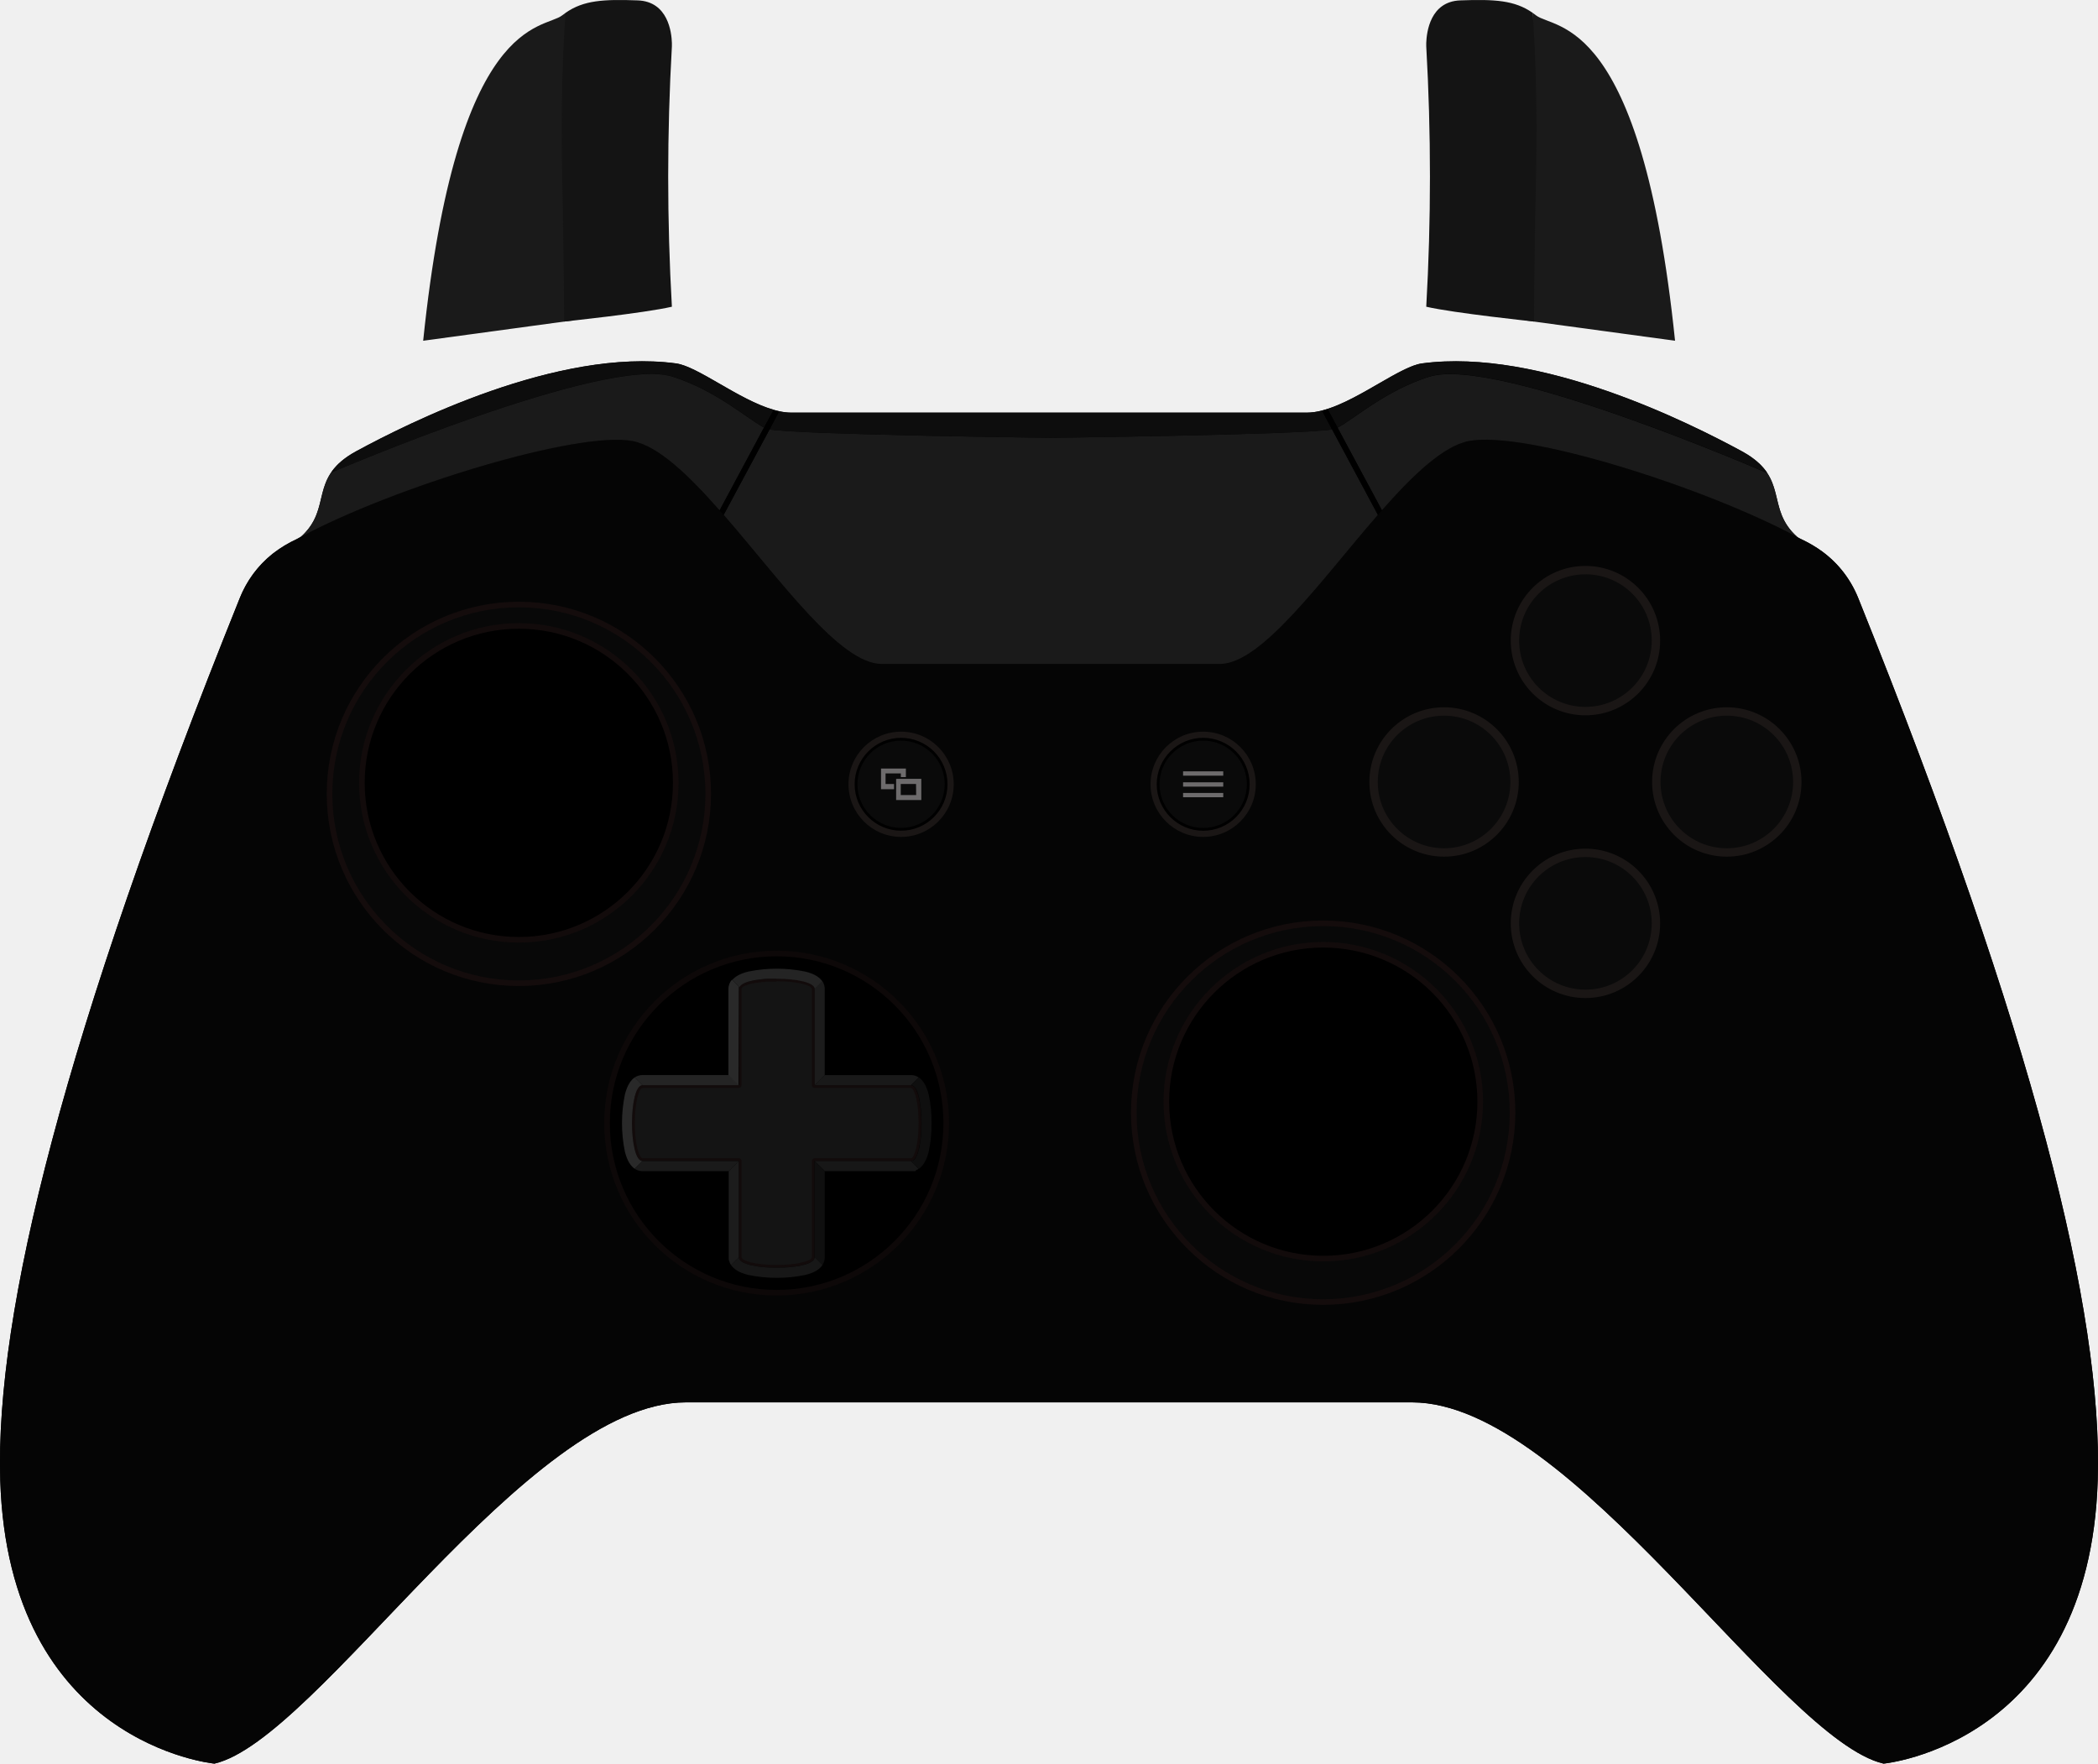
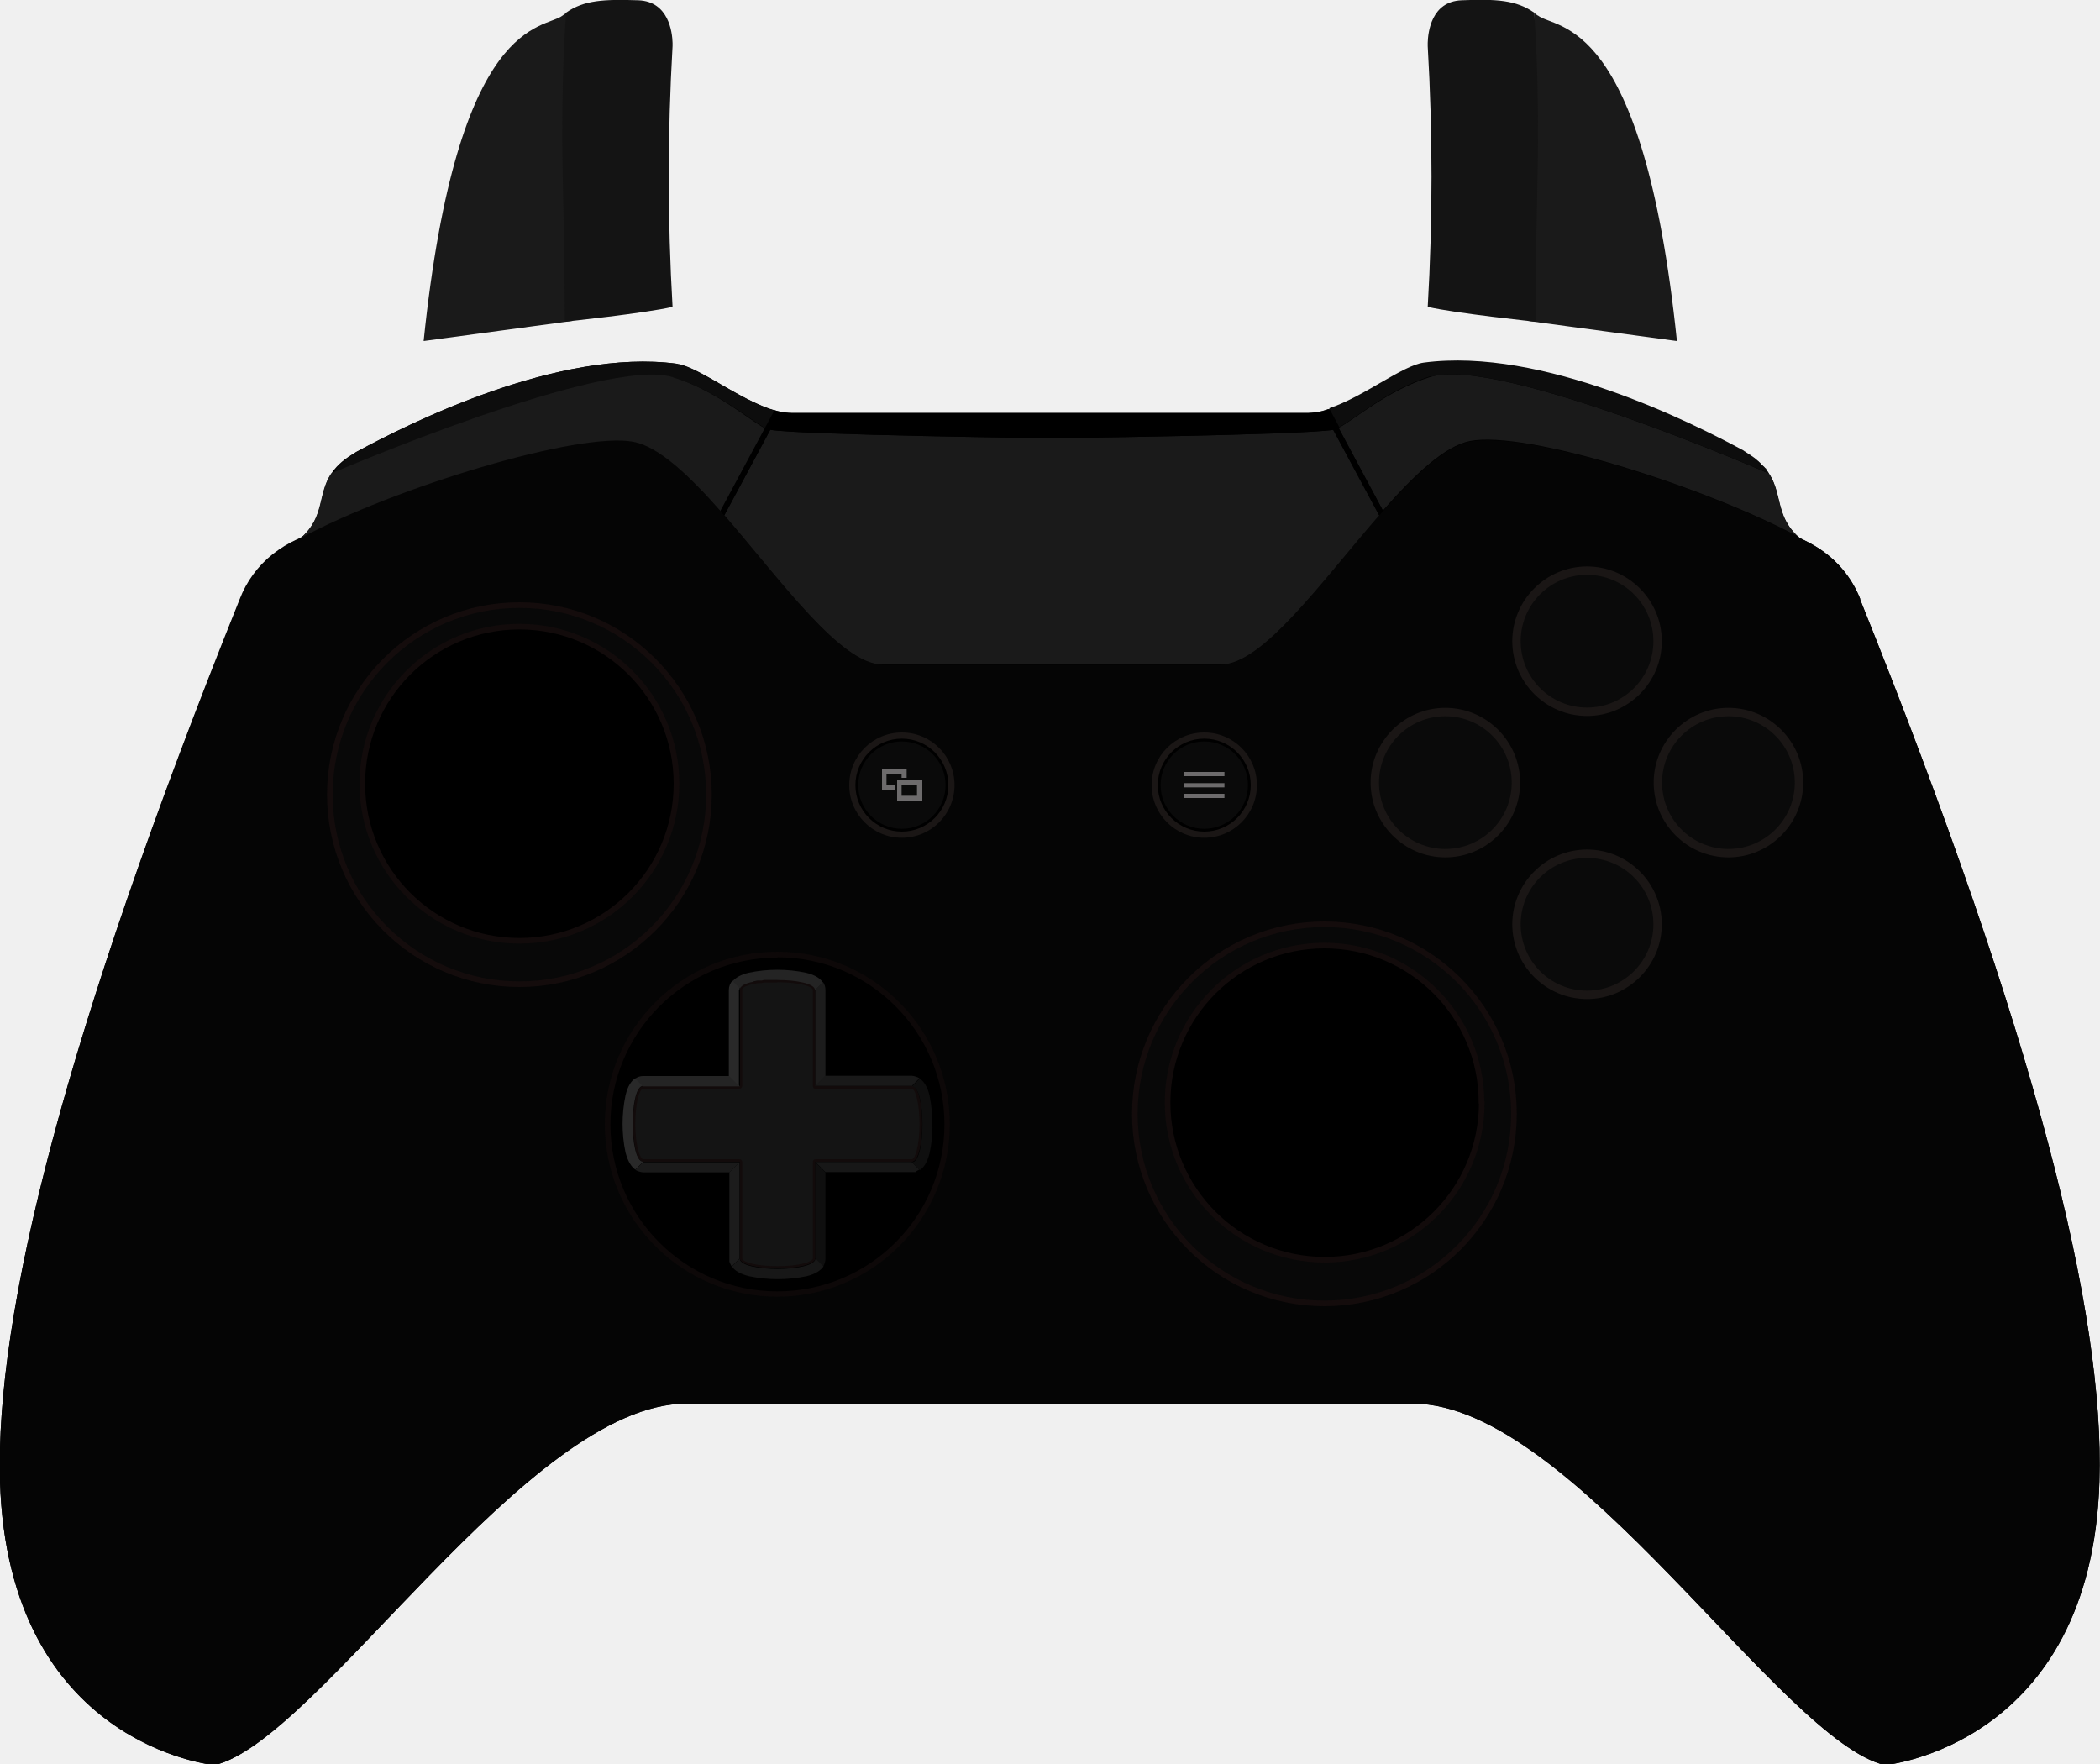
- <svg xmlns="http://www.w3.org/2000/svg" id="Layer_1" data-name="Layer 1" width="750" height="630.46" viewBox="0 0 750 630.46">
+ <svg xmlns="http://www.w3.org/2000/svg" id="layer" version="1.1" width="750" height="630" viewBox="0 0 750 630">
  <defs>
    <style>
-       .cls-1 {
-         fill: none;
-       }
- 
-       .cls-2 {
-         fill: #050505;
-       }
- 
-       .cls-3 {
-         fill: #0d0808;
-       }
- 
-       .cls-4 {
-         fill: #141414;
-       }
- 
-       .cls-5 {
-         fill: #120b0b;
-       }
- 
-       .cls-6 {
-         fill: #242424;
-       }
- 
-       .cls-7 {
-         fill: #292929;
-       }
- 
-       .cls-8 {
-         fill: #191919;
-       }
- 
-       .cls-9 {
-         fill: #1c1c1c;
-       }
- 
-       .cls-10 {
-         fill: #171717;
-       }
- 
-       .cls-11 {
-         fill: #0f0f0f;
-       }
- 
-       .cls-12 {
-         fill: #1a1a1a;
-       }
- 
-       .cls-13 {
-         fill: #1a1615;
-       }
- 
-       .cls-14, .cls-18 {
-         fill: #0a0a0a;
-       }
- 
-       .cls-14 {
-         stroke: #000;
-       }
- 
-       .cls-14, .cls-16, .cls-17 {
-         stroke-miterlimit: 10;
-       }
- 
-       .cls-15 {
-         fill: #6d6b6c;
-       }
- 
-       .cls-16 {
-         fill: #080808;
-         stroke: #140c0c;
-       }
- 
-       .cls-16, .cls-17 {
-         stroke-width: 2px;
-       }
- 
-       .cls-17 {
-         stroke: #120b0b;
-       }
- 
-       .cls-19 {
-         fill: #0d0d0d;
-       }
- 
-       .cls-20 {
-         isolation: isolate;
-         opacity: 0.75;
-       }
- 
-       .cls-21 {
-         fill: #fff;
-       }
-     </style>
+             .st0 {
+             fill: #141414;
+             }
+ 
+             .st1 {
+             fill: #1a1615;
+             }
+ 
+             .st2 {
+             fill: #050505;
+             }
+ 
+             .st3 {
+             fill: #0d0808;
+             }
+ 
+             .st4 {
+             fill: none;
+             }
+ 
+             .st5 {
+             fill: #1c1c1c;
+             }
+ 
+             .st6 {
+             fill: #171717;
+             }
+ 
+             .st7 {
+             fill: #120b0b;
+             }
+ 
+             .st8 {
+             stroke: #120b0b;
+             }
+ 
+             .st8, .st9 {
+             stroke-width: 2px;
+             }
+ 
+             .st8, .st9, .st10 {
+             stroke-miterlimit: 10;
+             }
+ 
+             .st11 {
+             fill: #0d0d0d;
+             }
+ 
+             .st9 {
+             fill: #080808;
+             stroke: #140c0c;
+             }
+ 
+             .st12 {
+             fill: #0f0f0f;
+             }
+ 
+             .st13 {
+             fill: #1a1a1a;
+             }
+ 
+             .st14 {
+             fill: #191919;
+             }
+ 
+             .st15 {
+             fill: #6d6b6c;
+             }
+ 
+             .st16 {
+             fill: #292929;
+             }
+ 
+             .st17, .st10 {
+             fill: #0a0a0a;
+             }
+ 
+             .st18 {
+             fill: #242424;
+             }
+ 
+             .st10 {
+             stroke: #000;
+             }
+         </style>
  </defs>
-   <g id="Layer_1-2" data-name="Layer 1">
-     <path d="M664.37,214c-6.72-16.68-20.54-20.88-21.82-22-11.7-10.34-2.47-21.22-19.95-30.7-18.28-9.91-72-37-114.22-31.37-9.22,1.23-27.83,17.6-41.21,17.6H282.84c-13.38,0-32-16.37-41.22-17.6-42.24-5.63-95.93,21.46-114.22,31.37-17.47,9.48-8.24,20.36-19.94,30.7-1.28,1.12-15.1,5.32-21.82,22C22.89,370-1.74,469.11.09,529.13,3,623.55,76.67,630.46,76.67,630.46c37-8.62,111.55-129.14,168.54-129.14H504.8c57,0,131.5,120.52,168.54,129.14,0,0,73.68-6.91,76.56-101.33C751.77,469.11,727.09,370,664.37,214Z" transform="translate(0 0)" />
+   <g id="Layer_1-2">
+     <path d="M664.4,214c-6.7-16.7-20.5-20.9-21.8-22-11.7-10.3-2.5-21.2-20-30.7-18.3-9.9-72-37-114.2-31.4-9.2,1.2-27.8,17.6-41.2,17.6h-184.3c-13.4,0-32-16.4-41.2-17.6-42.2-5.6-95.9,21.5-114.2,31.4-17.5,9.5-8.2,20.4-19.9,30.7-1.3,1.1-15.1,5.3-21.8,22C22.9,370-1.7,469.1,0,529.1c2.9,94.4,76.6,101.3,76.6,101.3,37-8.6,111.6-129.1,168.5-129.1h259.6c57,0,131.5,120.5,168.5,129.1,0,0,73.7-6.9,76.6-101.3,1.9-60-22.8-159.1-85.5-315.1Z" />
    <g>
-       <path class="cls-1" d="M106.25,192.64a11.36,11.36,0,0,0,1.15-.65C107,192.21,106.63,192.41,106.25,192.64Z" transform="translate(0 0)" />
-       <path class="cls-1" d="M642.56,192a12.43,12.43,0,0,0,1.53.82C643.59,192.51,643.07,192.24,642.56,192Z" transform="translate(0 0)" />
-       <path class="cls-2" d="M664.37,214a38.35,38.35,0,0,0-12.89-16.8,45.61,45.61,0,0,0-7.4-4.37,12.85,12.85,0,0,1-1.52-.82C609,174,545.1,153.81,525.08,157.66c-26,5-65.54,79.72-89,79.72h-121c-23.43,0-63-74.7-89-79.72-19.58-3.78-85.59,16.46-118.75,34.33a11.36,11.36,0,0,1-1.15.65,44.89,44.89,0,0,0-8.7,5.27A38.36,38.36,0,0,0,85.64,214C22.89,370-1.74,469.11.09,529.13,3,623.55,76.67,630.46,76.67,630.46c37-8.62,111.55-129.14,168.54-129.14H504.8c57,0,131.5,120.52,168.54,129.14,0,0,73.68-6.91,76.56-101.33C751.77,469.11,727.09,370,664.37,214Z" transform="translate(0 0)" />
-     </g>
-     <line class="cls-1" x1="107.46" y1="191.96" x2="107.46" y2="193.52" />
-     <line class="cls-1" x1="642.55" y1="191.47" x2="642.55" y2="192.42" />
+       <path class="st4" d="M106.2,192.6c.4-.2.8-.4,1.2-.6-.4.2-.8.4-1.2.6Z" />
+       <path class="st4" d="M642.6,192c.5.3,1,.6,1.5.8-.5-.3-1-.6-1.5-.8Z" />
+       <path class="st2" d="M664.4,214c-2.6-6.7-7.1-12.5-12.9-16.8-2.3-1.7-4.8-3.1-7.4-4.4-.5-.2-1-.5-1.5-.8-33.6-18-97.5-38.2-117.5-34.3-26,5-65.5,79.7-89,79.7h-121c-23.4,0-63-74.7-89-79.7-19.6-3.8-85.6,16.5-118.8,34.3-.4.2-.8.5-1.2.6-3.1,1.4-6,3.2-8.7,5.3-5.3,4.2-9.4,9.8-11.8,16.1C22.9,370-1.7,469.1,0,529.1c2.9,94.4,76.6,101.3,76.6,101.3,37-8.6,111.6-129.1,168.5-129.1h259.6c57,0,131.5,120.5,168.5,129.1,0,0,73.7-6.9,76.6-101.3,1.9-60-22.8-159.1-85.5-315.1Z" />
+     </g>
+     <line class="st4" x1="107.5" y1="192" x2="107.5" y2="193.5" />
+     <line class="st4" x1="642.5" y1="191.5" x2="642.5" y2="192.4" />
    <g id="Dpad">
      <g>
-         <path d="M277.67,462.11a60.63,60.63,0,1,1,60.62-60.62A60.69,60.69,0,0,1,277.67,462.11Z" transform="translate(0 0)" />
-         <path class="cls-3" d="M277.67,341.86A59.63,59.63,0,1,1,218,401.49a59.69,59.69,0,0,1,59.64-59.63m0-2a61.63,61.63,0,1,0,61.62,61.63,61.63,61.63,0,0,0-61.62-61.63Z" transform="translate(0 0)" />
-       </g>
-       <g>
-         <g>
-           <path class="cls-4" d="M277.67,452.7c-7.13,0-12.74-1.32-13.05-3.08a.76.76,0,0,1,0-.15V415.05a.5.5,0,0,0-.5-.5H229.69c-1.82,0-3.25-5.74-3.25-13.06s1.43-13.06,3.25-13.06h34.42a.5.5,0,0,0,.5-.5V353.51a.61.61,0,0,1,0-.14l.06-.23.08-.13c.5-.81,2.11-1.52,4.54-2l.89-.18a9.49,9.49,0,0,1,1-.13l.16,0,.9-.11,1-.11,1-.08,2.36-.08h1.05c7.33,0,13.06,1.42,13.06,3.23,0,.17,0,16,0,34.42a.5.5,0,0,0,.5.5h34.41c1.81,0,3.23,5.74,3.23,13.06s-1.42,13.06-3.23,13.06H291.24a.5.5,0,0,0-.5.5v34.42a.77.77,0,0,1,0,.15C290.42,451.38,284.8,452.7,277.67,452.7Z" transform="translate(0 0)" />
-           <path class="cls-5" d="M277.67,350.78c8.09,0,12.56,1.61,12.56,2.73v34.43a1,1,0,0,0,1,1h34.42c1.14,0,2.73,4.77,2.73,12.55s-1.59,12.56-2.73,12.56H291.23a1,1,0,0,0-1,1v34.49c-.2,1.11-4.67,2.66-12.56,2.66s-12.36-1.55-12.56-2.66V415.05a1,1,0,0,0-1-1H229.69c-1.15,0-2.75-4.78-2.75-12.56s1.6-12.56,2.75-12.56h34.42a1,1,0,0,0,1-1V353.47h0a.74.74,0,0,0,0-.14l0-.05c.15-.25.91-1.12,4.19-1.76h.06c.27-.07.55-.12.83-.17l.08,0a6.73,6.73,0,0,1,.8-.11l.18,0,.92-.12h0l1-.11h0l1-.08h.12l.58,0h.56l1,0h1.15m0-1h-1.18l-1,0h-.17l-1,0h-.14l-1,.08h0l-1,.11h0l-1,.13h-.05a8.88,8.88,0,0,0-.94.13h-.08l-.88.18h0c-2.43.48-4.25,1.22-4.86,2.23a.46.46,0,0,0-.11.16v0a1.16,1.16,0,0,0,0,.18l0,0a.89.89,0,0,0,0,.14.86.86,0,0,0,0,.22v34.43H229.69c-5,0-5,27.11,0,27.11h34.42v34.42h0a1,1,0,0,0,0,.24c.4,2.33,7,3.49,13.54,3.49s13.13-1.16,13.54-3.49a2.12,2.12,0,0,0,0-.24V415.05h34.42c5,0,5-27.11,0-27.11H291.23V353.51h0c0-2.5-6.79-3.73-13.56-3.73Z" transform="translate(0 0)" />
-         </g>
-         <path class="cls-6" d="M264.11,387.94l-3.6-3.63H229.69a5.08,5.08,0,0,0-2.78.85l2.78,2.78Z" transform="translate(0 0)" />
-         <path class="cls-7" d="M229.69,387.94h0l-2.79-2.78c-1.36.93-2.67,2.74-3.52,6.14a50.92,50.92,0,0,0,0,20.38c.85,3.4,2.16,5.21,3.52,6.14l2.79-2.77C224.69,415.05,224.69,387.94,229.69,387.94Z" transform="translate(0 0)" />
-         <path class="cls-6" d="M269.2,350.52h0l.89-.18h.07a6.87,6.87,0,0,1,.94-.13h.06l1-.13h0l1-.11h.05l1-.08h.14l1,0h.16l1,0h1.17c6.77,0,13.57,1.23,13.57,3.73l2.75-2.77c-.9-1.37-2.71-2.71-6.14-3.53a50.82,50.82,0,0,0-20.36,0c-2.94.72-4.71,1.8-5.72,3l2.57,2.57C265,351.74,266.77,351,269.2,350.52Z" transform="translate(0 0)" />
-         <path class="cls-8" d="M325.65,387.94l2.76-2.78a5,5,0,0,0-2.76-.85H294.84l-3.61,3.63Z" transform="translate(0 0)" />
-         <path class="cls-9" d="M291.23,353.51h0s0,15.44,0,34.42l3.6-3.62h0v-30.8a5,5,0,0,0-.85-2.77l-2.76,2.77Z" transform="translate(0 0)" />
-         <path class="cls-7" d="M264.11,353.51a1.8,1.8,0,0,1,0-.22l0-.14,0,0c0-.06,0-.12,0-.18v0a1,1,0,0,1,.11-.17l-2.57-2.57a5,5,0,0,0-1.26,3.34v30.8l3.6,3.62Z" transform="translate(0 0)" />
-         <path class="cls-10" d="M325.65,415.05H291.23l3.6,3.62h32.32l.34-.35a5.46,5.46,0,0,0,.92-.49l-2.76-2.78Z" transform="translate(0 0)" />
-         <path class="cls-11" d="M291.23,449.47l2.76,2.77a5,5,0,0,0,.84-2.77v-30.8l-3.6-3.62Z" transform="translate(0 0)" />
-         <path class="cls-11" d="M332,391.3c-.84-3.4-2.18-5.21-3.55-6.14l-2.76,2.77c5,0,5,27.12,0,27.12l2.77,2.78c1.36-.93,2.7-2.75,3.54-6.15a45,45,0,0,0,1-10.19A45.54,45.54,0,0,0,332,391.3Z" transform="translate(0 0)" />
-         <path class="cls-10" d="M291.21,449.71c-.4,2.33-7,3.49-13.54,3.49s-13.13-1.16-13.54-3.49a2.32,2.32,0,0,1,0-.24l-2.79,2.77c.93,1.37,2.75,2.71,6.17,3.53a50.34,50.34,0,0,0,20.36,0c3.43-.82,5.24-2.16,6.14-3.53l-2.75-2.77C291.23,449.54,291.23,449.62,291.21,449.71Z" transform="translate(0 0)" />
-         <path class="cls-9" d="M264.11,449.47h0V415.05l-3.6,3.62v31.65l.09.23a5.09,5.09,0,0,0,.72,1.69l2.79-2.77Z" transform="translate(0 0)" />
-         <path class="cls-12" d="M229.69,415.05l-2.79,2.77a5.11,5.11,0,0,0,2.79.85h30.82l3.6-3.62Z" transform="translate(0 0)" />
-       </g>
-     </g>
-     <g id="Menu_Key" data-name="Menu Key">
-       <path class="cls-13" d="M448.92,280.37a18.81,18.81,0,1,1-18.79-18.81A18.81,18.81,0,0,1,448.92,280.37Z" transform="translate(0 0)" />
-       <g>
-         <path class="cls-14" d="M446.23,280.37a16.11,16.11,0,1,1-16.1-16.11A16.11,16.11,0,0,1,446.23,280.37Z" transform="translate(0 0)" />
-         <g>
-           <rect class="cls-15" x="422.93" y="275.74" width="14.36" height="1.55" />
-           <rect class="cls-15" x="422.93" y="279.66" width="14.36" height="1.55" />
-           <rect class="cls-15" x="422.93" y="283.47" width="14.36" height="1.53" />
-         </g>
-       </g>
-     </g>
-     <g id="Switcher_Key" data-name="Switcher Key">
-       <path class="cls-13" d="M340.94,280.37a18.81,18.81,0,1,1-18.82-18.81A18.81,18.81,0,0,1,340.94,280.37Z" transform="translate(0 0)" />
-       <g>
-         <path class="cls-14" d="M338.22,280.37a16.1,16.1,0,1,1-16.1-16.11A16.09,16.09,0,0,1,338.22,280.37Z" transform="translate(0 0)" />
-         <g>
-           <polygon class="cls-15" points="319.6 280.27 316.57 280.27 316.57 276.48 322.04 276.48 322.04 277.8 323.84 277.8 323.84 274.74 314.95 274.74 314.95 282.13 319.6 282.13 319.6 280.27" />
-           <path class="cls-15" d="M320.35,278.43V286h9v-7.58Zm7.16,5.78H322v-3.95h5.47Z" transform="translate(0 0)" />
-         </g>
-       </g>
-     </g>
-     <g id="Left_Stick" data-name="Left Stick">
-       <path class="cls-16" d="M185.47,351.49a67.69,67.69,0,1,1,67.71-67.69A67.77,67.77,0,0,1,185.47,351.49Z" transform="translate(0 0)" />
-       <path class="cls-17" d="M241.57,279.86a56.1,56.1,0,1,1-56.1-56.1A56.09,56.09,0,0,1,241.57,279.86Z" transform="translate(0 0)" />
-     </g>
-     <g id="Right_Stick" data-name="Right Stick">
-       <path class="cls-16" d="M473,465.46a67.7,67.7,0,1,1,67.71-67.68A67.77,67.77,0,0,1,473,465.46Z" transform="translate(0 0)" />
-       <path class="cls-17" d="M529.15,393.82A56.1,56.1,0,1,1,473,337.73,56.09,56.09,0,0,1,529.15,393.82Z" transform="translate(0 0)" />
-     </g>
-     <g id="Button_Base" data-name="Button Base">
+         <path d="M277.7,462.1c-33.5,0-60.6-27.1-60.6-60.6,0-33.5,27.1-60.6,60.6-60.6,33.5,0,60.6,27.1,60.6,60.6h0c0,33.5-27.2,60.6-60.6,60.6Z" />
+         <path class="st3" d="M277.7,341.9c32.9,0,59.6,26.7,59.6,59.7,0,32.9-26.7,59.6-59.7,59.6-32.9,0-59.6-26.7-59.6-59.6,0-32.9,26.7-59.6,59.6-59.6M277.6,339.9c-34,0-61.6,27.6-61.6,61.6,0,34,27.6,61.6,61.6,61.6,34,0,61.6-27.6,61.6-61.6h0c0-34-27.6-61.6-61.6-61.6Z" />
+       </g>
+       <g>
+         <g>
+           <path class="st0" d="M277.7,452.7c-7.1,0-12.7-1.3-13-3.1,0,0,0-.1,0-.1v-34.4c0-.3-.2-.5-.5-.5h-34.4c-1.8,0-3.2-5.7-3.2-13.1s1.4-13.1,3.2-13.1h34.4c.3,0,.5-.2.5-.5v-34.4s0,0,0-.1v-.2c0,0,.1-.1.1-.1.5-.8,2.1-1.5,4.5-2l.9-.2c.3,0,.7-.1,1-.1h1.1c0-.1,1-.2,1-.2h1c0,0,2.4-.2,2.4-.2h1c7.3,0,13.1,1.4,13.1,3.2v34.4c0,.3.2.5.5.5h34.4c1.8,0,3.2,5.7,3.2,13.1s-1.4,13.1-3.2,13.1h-34.4c-.3,0-.5.2-.5.5v34.4s0,.1,0,.1c-.3,1.7-5.9,3-13.1,3Z" />
+           <path class="st7" d="M277.7,350.8c8.1,0,12.6,1.6,12.6,2.7v34.4c0,.6.4,1,1,1h34.4c1.1,0,2.7,4.8,2.7,12.5s-1.6,12.6-2.7,12.6h-34.4c-.6,0-1,.4-1,1v34.5c-.2,1.1-4.7,2.7-12.6,2.7s-12.4-1.5-12.6-2.7v-34.5c0-.6-.4-1-1-1h-34.4c-1.1,0-2.8-4.8-2.8-12.6s1.6-12.6,2.8-12.6h34.4c.6,0,1-.4,1-1v-34.5h0s0,0,0-.1h0c.1-.3.9-1.2,4.2-1.8h0c.3,0,.5-.1.8-.2h0c.3,0,.5,0,.8-.1h1.1c0-.1,1-.2,1-.2h1c0,0,.1,0,.1,0h3.3M277.6,349.9h-4.5c0,0-1,.2-1,.2h-1c0,.1,0,.1,0,.1-.3,0-.6,0-.9.1h0l-.9.2h0c-2.4.5-4.2,1.2-4.9,2.2,0,0,0,0-.1.2h0c0,0,0,.1,0,.2h0s0,0,0,.1c0,0,0,.1,0,.2v34.4h-34.5c-5,0-5,27.1,0,27.1h34.4v34.4h0c0,0,0,.2,0,.2.4,2.3,7,3.5,13.5,3.5s13.1-1.2,13.5-3.5c0,0,0-.2,0-.2v-34.4h34.4c5,0,5-27.1,0-27.1h-34.4v-34.4h0c0-2.5-6.8-3.7-13.6-3.7v.2Z" />
+         </g>
+         <path class="st18" d="M264.1,387.9l-3.6-3.6h-30.8c-1,0-2,.3-2.8.9l2.8,2.8h34.4Z" />
+         <path class="st16" d="M229.7,387.9h0l-2.8-2.8c-1.4.9-2.7,2.7-3.5,6.1-1.4,6.7-1.4,13.7,0,20.4.9,3.4,2.2,5.2,3.5,6.1l2.8-2.8c-5,0-5-27.1,0-27.1Z" />
+         <path class="st18" d="M269.2,350.5h0l.9-.2h0c.3,0,.6-.1.9-.1h1.1c0-.1,1-.2,1-.2h1c0,0,.1,0,.1,0h3.3c6.8,0,13.6,1.2,13.6,3.7l2.8-2.8c-.9-1.4-2.7-2.7-6.1-3.5-6.7-1.4-13.6-1.4-20.4,0-2.9.7-4.7,1.8-5.7,3l2.6,2.6c.6-1.2,2.4-1.9,4.8-2.4Z" />
+         <path class="st14" d="M325.6,387.9l2.8-2.8c-.8-.5-1.8-.8-2.8-.9h-30.8l-3.6,3.6h34.4Z" />
+         <path class="st5" d="M291.2,353.5h0v34.4l3.6-3.6h0v-30.8c0-1-.3-2-.9-2.8l-2.8,2.8h0Z" />
+         <path class="st16" d="M264.1,353.5c0,0,0-.1,0-.2h0v-.3h0c0,0,0-.1.1-.2l-2.6-2.6c-.8.9-1.3,2.1-1.3,3.3v30.8l3.6,3.6v-34.5Z" />
+         <path class="st6" d="M325.6,415h-34.4l3.6,3.6h32.3l.3-.4c.3-.1.6-.3.9-.5l-2.8-2.8h0Z" />
+         <path class="st12" d="M291.2,449.5l2.8,2.8c.5-.8.8-1.8.8-2.8v-30.8l-3.6-3.6v34.4Z" />
+         <path class="st12" d="M332,391.3c-.8-3.4-2.2-5.2-3.5-6.1l-2.8,2.8c5,0,5,27.1,0,27.1l2.8,2.8c1.4-.9,2.7-2.8,3.5-6.1.7-3.3,1.1-6.8,1-10.2,0-3.4-.3-6.8-1-10.2Z" />
+         <path class="st6" d="M291.2,449.7c-.4,2.3-7,3.5-13.5,3.5s-13.1-1.2-13.5-3.5c0,0,0-.2,0-.2l-2.8,2.8c.9,1.4,2.8,2.7,6.2,3.5,6.7,1.4,13.6,1.4,20.4,0,3.4-.8,5.2-2.2,6.1-3.5l-2.8-2.8c0,0,0,.1,0,.2Z" />
+         <path class="st5" d="M264.1,449.5h0v-34.4l-3.6,3.6v31.9c.2.6.5,1.2.8,1.7l2.8-2.8Z" />
+         <path class="st13" d="M229.7,415l-2.8,2.8c.8.5,1.8.8,2.8.9h30.8l3.6-3.6h-34.4Z" />
+       </g>
+     </g>
+     <g id="Menu_Key">
+       <path class="st1" d="M448.9,280.4c0,10.4-8.4,18.8-18.8,18.8s-18.8-8.4-18.8-18.8,8.4-18.8,18.8-18.8h0c10.4,0,18.8,8.4,18.8,18.8Z" />
+       <g>
+         <path class="st10" d="M446.2,280.4c0,8.9-7.2,16.1-16.1,16.1s-16.1-7.2-16.1-16.1,7.2-16.1,16.1-16.1h0c8.9,0,16.1,7.2,16.1,16.1Z" />
+         <g>
+           <rect class="st15" x="422.9" y="275.7" width="14.4" height="1.5" />
+           <rect class="st15" x="422.9" y="279.7" width="14.4" height="1.5" />
+           <rect class="st15" x="422.9" y="283.5" width="14.4" height="1.5" />
+         </g>
+       </g>
+     </g>
+     <g id="Switcher_Key">
+       <path class="st1" d="M340.9,280.4c0,10.4-8.4,18.8-18.8,18.8s-18.8-8.4-18.8-18.8,8.4-18.8,18.8-18.8c10.4,0,18.8,8.4,18.8,18.8h0Z" />
+       <g>
+         <path class="st10" d="M338.2,280.4c0,8.9-7.2,16.1-16.1,16.1-8.9,0-16.1-7.2-16.1-16.1,0-8.9,7.2-16.1,16.1-16.1,8.9,0,16.1,7.2,16.1,16.1,0,0,0,0,0,0Z" />
+         <g>
+           <polygon class="st15" points="319.6 280.3 316.6 280.3 316.6 276.5 322 276.5 322 277.8 323.8 277.8 323.8 274.7 315 274.7 315 282.1 319.6 282.1 319.6 280.3" />
+           <path class="st15" d="M320.4,278.4v7.6h9v-7.6h-9ZM327.5,284.2h-5.5v-4h5.5v4Z" />
+         </g>
+       </g>
+     </g>
+     <g id="Left_Stick">
+       <path class="st9" d="M185.5,351.5c-37.4,0-67.7-30.3-67.7-67.7s30.3-67.7,67.7-67.7c37.4,0,67.7,30.3,67.7,67.7,0,37.4-30.3,67.7-67.7,67.7Z" />
+       <path class="st8" d="M241.6,279.9c0,31-25.1,56.1-56.1,56.1-31,0-56.1-25.1-56.1-56.1s25.1-56.1,56.1-56.1c31,0,56.1,25.1,56.1,56.1h0Z" />
+     </g>
+     <g id="Right_Stick">
+       <path class="st9" d="M473,465.5c-37.4,0-67.7-30.3-67.7-67.7,0-37.4,30.3-67.7,67.7-67.7,37.4,0,67.7,30.3,67.7,67.7h0c0,37.4-30.3,67.7-67.7,67.7Z" />
+       <path class="st8" d="M529.2,393.8c0,31-25.1,56.1-56.1,56.1-31,0-56.1-25.1-56.1-56.1,0-31,25.1-56.1,56-56.1,31,0,56.1,25.1,56.1,56,0,0,0,0,0,0Z" />
+     </g>
+     <g id="Button_Base">
      <g id="A">
-         <path class="cls-18" d="M566.76,355.27A25.2,25.2,0,1,1,592,330.07,25.22,25.22,0,0,1,566.76,355.27Z" transform="translate(0 0)" />
-         <path class="cls-13" d="M566.76,306.38a23.7,23.7,0,1,1-23.69,23.69,23.69,23.69,0,0,1,23.69-23.69m0-3a26.7,26.7,0,1,0,26.71,26.69,26.72,26.72,0,0,0-26.71-26.69Z" transform="translate(0 0)" />
+         <path class="st17" d="M566.8,355.3c-13.9,0-25.2-11.3-25.2-25.2s11.3-25.2,25.2-25.2c13.9,0,25.2,11.3,25.2,25.2,0,13.9-11.3,25.2-25.2,25.2Z" />
+         <path class="st1" d="M566.8,306.4c13.1,0,23.7,10.6,23.7,23.7,0,13.1-10.6,23.7-23.7,23.7-13.1,0-23.7-10.6-23.7-23.7h0c0-13.1,10.6-23.7,23.7-23.7h0M566.8,303.4c-14.7,0-26.7,12-26.7,26.7,0,14.7,12,26.7,26.7,26.7,14.7,0,26.7-12,26.7-26.7,0-14.7-12-26.7-26.7-26.7Z" />
      </g>
      <g id="Y">
-         <path class="cls-18" d="M566.76,254.2A25.2,25.2,0,1,1,592,229,25.23,25.23,0,0,1,566.76,254.2Z" transform="translate(0 0)" />
-         <path class="cls-13" d="M566.76,205.3A23.7,23.7,0,1,1,543.07,229a23.7,23.7,0,0,1,23.69-23.69m0-3A26.7,26.7,0,1,0,593.47,229a26.72,26.72,0,0,0-26.71-26.69Z" transform="translate(0 0)" />
+         <path class="st17" d="M566.8,254.2c-13.9,0-25.2-11.3-25.2-25.2s11.3-25.2,25.2-25.2c13.9,0,25.2,11.3,25.2,25.2,0,13.9-11.3,25.2-25.2,25.2Z" />
+         <path class="st1" d="M566.8,205.3c13.1,0,23.7,10.6,23.7,23.7,0,13.1-10.6,23.7-23.7,23.7-13.1,0-23.7-10.6-23.7-23.7h0c0-13.1,10.6-23.7,23.7-23.7M566.8,202.3c-14.7,0-26.7,12-26.7,26.7,0,14.7,12,26.7,26.7,26.7,14.7,0,26.7-12,26.7-26.7h0c0-14.7-12-26.7-26.7-26.7h0Z" />
      </g>
      <g id="B">
-         <path class="cls-18" d="M617.3,304.73a25.2,25.2,0,1,1,25.2-25.2A25.23,25.23,0,0,1,617.3,304.73Z" transform="translate(0 0)" />
-         <path class="cls-13" d="M617.3,255.84a23.7,23.7,0,1,1-23.69,23.69,23.68,23.68,0,0,1,23.69-23.69m0-3A26.7,26.7,0,1,0,644,279.53a26.72,26.72,0,0,0-26.7-26.69Z" transform="translate(0 0)" />
+         <path class="st17" d="M617.3,304.7c-13.9,0-25.2-11.3-25.2-25.2s11.3-25.2,25.2-25.2c13.9,0,25.2,11.3,25.2,25.2,0,13.9-11.3,25.2-25.2,25.2Z" />
+         <path class="st1" d="M617.3,255.8c13.1,0,23.7,10.6,23.7,23.7,0,13.1-10.6,23.7-23.7,23.7-13.1,0-23.7-10.6-23.7-23.7h0c0-13.1,10.6-23.7,23.7-23.7h0M617.3,252.8c-14.7,0-26.7,12-26.7,26.7,0,14.7,12,26.7,26.7,26.7s26.7-12,26.7-26.7h0c0-14.7-12-26.7-26.7-26.7Z" />
      </g>
      <g id="X">
-         <path class="cls-18" d="M516.22,304.73a25.2,25.2,0,1,1,25.21-25.2A25.23,25.23,0,0,1,516.22,304.73Z" transform="translate(0 0)" />
-         <path class="cls-13" d="M516.22,255.84a23.7,23.7,0,1,1-23.69,23.69,23.69,23.69,0,0,1,23.69-23.69m0-3a26.7,26.7,0,1,0,26.71,26.69,26.72,26.72,0,0,0-26.71-26.69Z" transform="translate(0 0)" />
+         <path class="st17" d="M516.2,304.7c-13.9,0-25.2-11.3-25.2-25.2,0-13.9,11.3-25.2,25.2-25.2,13.9,0,25.2,11.3,25.2,25.2,0,13.9-11.3,25.2-25.2,25.2Z" />
+         <path class="st1" d="M516.2,255.8c13.1,0,23.7,10.6,23.7,23.7,0,13.1-10.6,23.7-23.7,23.7-13.1,0-23.7-10.6-23.7-23.7h0c0-13.1,10.6-23.7,23.7-23.7h0M516.2,252.8c-14.7,0-26.7,12-26.7,26.7,0,14.7,12,26.7,26.7,26.7,14.7,0,26.7-12,26.7-26.7,0-14.7-12-26.7-26.7-26.7Z" />
      </g>
    </g>
    <g>
      <g>
-         <path class="cls-12" d="M375.61,156.5s-88.91-1.07-100.54-3l-16.39,30.53c20.24,23.27,41.59,53.32,56.44,53.32h121c14.87,0,36.2-30,56.46-53.32l-16.38-30.53C464.56,155.43,375.61,156.5,375.61,156.5Z" transform="translate(0 0)" />
-         <path class="cls-19" d="M476.19,153.53l-3.64-6.78a21.51,21.51,0,0,1-5.38.75H282.84a20.06,20.06,0,0,1-4.28-.51l-3.49,6.54c11.63,1.9,100.54,3,100.54,3S464.56,155.43,476.19,153.53Z" transform="translate(0 0)" />
+         <path class="st13" d="M375.6,156.5s-88.9-1.1-100.5-3l-16.4,30.5c20.2,23.3,41.6,53.3,56.4,53.3h121c14.9,0,36.2-30,56.5-53.3l-16.4-30.5c-11.6,1.9-100.6,3-100.6,3Z" />
+         <path d="M476.2,153.5l-3.6-6.8c-1.8.5-3.6.7-5.4.8h-184.3c-1.4,0-2.9-.2-4.3-.5l-3.5,6.5c11.6,1.9,100.5,3,100.5,3,0,0,88.9-1.1,100.6-3Z" />
      </g>
      <g id="RB">
-         <path class="cls-12" d="M642.55,192c-9-7.94-5.64-16.16-11.47-23.85.24.33.49.65.7,1,0,0-96.53-42.06-120.8-34.48-15.57,4.87-27.24,15.34-32.83,18.23L494,182.42c11.17-12.68,22-23,31.06-24.76C545.1,153.81,609,174,642.56,192Z" transform="translate(0 0)" />
-         <path class="cls-19" d="M511,134.62c24.27-7.59,120.77,34.46,120.8,34.47-.21-.33-.46-.65-.7-1L631,168c-.1-.14-.18-.25-.29-.38l-.14-.16-.27-.33a1.21,1.21,0,0,1-.16-.16,1.61,1.61,0,0,0-.28-.3l-.16-.2a4,4,0,0,1-.29-.29,1.89,1.89,0,0,0-.2-.2,2,2,0,0,1-.29-.29l-.23-.18a1.33,1.33,0,0,0-.3-.28l-.23-.21c-.11-.1-.21-.17-.31-.27l-.27-.22-.33-.26a1.85,1.85,0,0,0-.27-.19c-.12-.1-.22-.19-.35-.28a1.71,1.71,0,0,1-.27-.2l-.38-.26-.29-.22a3.21,3.21,0,0,1-.41-.26l-.3-.2a5,5,0,0,1-.45-.29,1.46,1.46,0,0,1-.3-.17,4.74,4.74,0,0,0-.53-.3l-.25-.17c-.28-.15-.56-.3-.84-.47-18.28-9.91-72-37-114.22-31.37-7.61,1-21.63,12.34-33.82,16.28l3.59,6.67C483.74,150,495.41,139.48,511,134.62Z" transform="translate(0 0)" />
+         <path class="st13" d="M642.5,192c-9-7.9-5.6-16.2-11.5-23.9.2.3.5.6.7,1,0,0-96.5-42.1-120.8-34.5-15.6,4.9-27.2,15.3-32.8,18.2l15.8,29.5c11.2-12.7,22-23,31.1-24.8,20-3.9,83.9,16.3,117.5,34.3h0Z" />
+         <path class="st11" d="M511,134.6c24.3-7.6,120.8,34.5,120.8,34.5-.2-.3-.5-.6-.7-1h0c0-.2-.2-.3-.3-.5v-.2c-.1,0-.4-.3-.4-.3,0,0-.1-.1-.2-.2,0-.1-.2-.2-.3-.3l-.2-.2c-.1,0-.2-.2-.3-.3,0,0-.1-.1-.2-.2-.1,0-.2-.2-.3-.3l-.2-.2c0-.1-.2-.2-.3-.3l-.2-.2c-.1-.1-.2-.2-.3-.3l-.3-.2-.3-.3c0,0-.2-.1-.3-.2-.1-.1-.2-.2-.3-.3,0,0-.2-.1-.3-.2l-.4-.3-.3-.2c-.1,0-.3-.2-.4-.3l-.3-.2c-.2,0-.3-.2-.5-.3-.1,0-.2-.1-.3-.2-.2-.1-.3-.2-.5-.3l-.2-.2c-.3-.1-.6-.3-.8-.5-18.3-9.9-72-37-114.2-31.4-7.6,1-21.6,12.3-33.8,16.3l3.6,6.7c5.6-2.8,17.2-13.4,32.8-18.2Z" />
      </g>
      <g id="LB">
-         <path class="cls-19" d="M241.62,129.89c-42.24-5.63-95.93,21.46-114.22,31.37-.27.17-.55.31-.82.47l-.25.16a4.85,4.85,0,0,0-.54.3,1.17,1.17,0,0,1-.29.17l-.45.3-.29.18a3,3,0,0,1-.42.27l-.26.2-.4.27a2.07,2.07,0,0,1-.25.19,3.8,3.8,0,0,0-.38.29,1.5,1.5,0,0,0-.24.18,4.5,4.5,0,0,1-.37.28l-.22.19c-.12.11-.23.19-.35.29l-.19.19a1.92,1.92,0,0,0-.34.3.9.9,0,0,1-.19.15c-.12.12-.21.23-.33.33l-.16.15a2.57,2.57,0,0,1-.33.33l-.12.16a2.66,2.66,0,0,0-.32.35l-.11.12a3.52,3.52,0,0,0-.32.37l-.09.1c-.12.15-.22.27-.32.41L119,168c-.11.14-.21.29-.32.44l0,.05c-.13.15-.23.32-.34.47,0,0,97.69-42,122-34.38,15.54,4.87,27.22,15.33,32.8,18.22l3.42-6.34C264.09,142.91,249.47,130.92,241.62,129.89Z" transform="translate(0 0)" />
-         <g>
-           <path class="cls-12" d="M273.57,153.1l.46.18Z" transform="translate(0 0)" />
-           <path class="cls-12" d="M273.1,152.85c-5.58-2.89-17.27-13.36-32.82-18.23C216.07,127.06,119,168.71,118.3,169c-5,7.44-2.21,15.33-10.84,23l-.06,0c33.16-17.87,99.17-38.11,118.75-34.33,9.13,1.76,19.91,12.08,31.08,24.76l15.85-29.58Z" transform="translate(0 0)" />
-           <path d="M273.1,152.85c.17.08.31.17.47.25C273.41,153,273.27,152.93,273.1,152.85Z" transform="translate(0 0)" />
-         </g>
-         <path d="M258,183.23c.23.29.47.56.72.83l16.39-30.53,3.49-6.54c-.35-.06-.69-.13-1-.22s-.67-.19-1-.27l-3.43,6.34-15.85,29.58c.24.27.47.54.73.81h0" transform="translate(0 0)" />
-       </g>
-       <path d="M478.15,152.84l-3.59-6.67c-.33.09-.66.21-1,.31l-1,.27,3.64,6.78,16.38,30.54c.24-.28.5-.54.73-.84s.49-.54.72-.81Z" transform="translate(0 0)" />
-       <path class="cls-12" d="M357,169.29h0Z" transform="translate(0 0)" />
+         <path class="st11" d="M241.6,129.9c-42.2-5.6-95.9,21.5-114.2,31.4-.3.2-.6.3-.8.5l-.2.2c-.2,0-.4.2-.5.3,0,0-.2.1-.3.2l-.4.3-.3.2c-.1.1-.3.2-.4.3l-.3.2-.4.3c0,0-.2.1-.2.2-.1,0-.3.2-.4.3,0,0-.2.1-.2.2-.1,0-.2.2-.4.3l-.2.2c-.1.1-.2.2-.3.3l-.2.2c-.1,0-.2.2-.3.3,0,0-.1.1-.2.1-.1.1-.2.2-.3.3h-.2c0,.3-.2.4-.3.5v.2c-.2.1-.3.2-.4.4h-.1c-.1.2-.2.4-.3.5h0c-.1.2-.2.4-.3.5h0c-.1.2-.2.3-.3.5h0c-.1.2-.2.4-.3.5,0,0,97.7-42,122-34.4,15.5,4.9,27.2,15.3,32.8,18.2l3.4-6.3c-12.5-3.6-27.1-15.5-34.9-16.6Z" />
+         <g>
+           <path class="st13" d="M273.6,153.1l.5.2-.5-.2Z" />
+           <path class="st13" d="M273.1,152.9c-5.6-2.9-17.3-13.4-32.8-18.2-24.2-7.6-121.3,34.1-122,34.4-5,7.4-2.2,15.3-10.8,23h0c33.2-17.9,99.2-38.1,118.8-34.3,9.1,1.8,19.9,12.1,31.1,24.8l15.9-29.6h0Z" />
+           <path d="M273.1,152.9c.2,0,.3.2.5.2-.2-.1-.3-.2-.5-.2Z" />
+         </g>
+         <path d="M258,183.2c.2.3.5.6.7.8l16.4-30.5,3.5-6.5c-.4,0-.7-.1-1-.2s-.7-.2-1-.3l-3.4,6.3-15.9,29.6c.2.3.5.5.7.8h0" />
+       </g>
+       <path d="M478.1,152.8l-3.6-6.7c-.3,0-.7.2-1,.3l-1,.3,3.6,6.8,16.4,30.5c.2-.3.5-.5.7-.8s.5-.5.7-.8l-15.9-29.6Z" />
+       <path class="st13" d="M357,169.3h0Z" />
    </g>
    <g>
      <g>
-         <path class="cls-12" d="M549.08,5.47c-.4-.32-.8-.62-1.21-.9l-2.35,110,53.28,7.24C586.73,5,555.82,10.76,549.08,5.47Z" transform="translate(0 0)" />
-         <path class="cls-4" d="M522,.14C511.22.55,510,11.58,509.86,15.33v1.23a819.52,819.52,0,0,1,0,93.09c9.93,2.29,38.54,5.3,38.54,5.3s0-20.91.68-50.6c.8-37.5-1.21-59.78-1.21-59.78C541.45.09,534.3-.31,522,.14Z" transform="translate(0 0)" />
-       </g>
-       <g>
-         <path class="cls-12" d="M201,5.47c.4-.32.8-.62,1.21-.9l2.32,110-53.25,7.24C163.35,5,194.24,10.76,201,5.47Z" transform="translate(0 0)" />
-         <path class="cls-4" d="M228,.14c10.84.41,12.07,11.44,12.19,15.19v1.23a819.52,819.52,0,0,0,0,93.09c-9.92,2.29-38.53,5.3-38.53,5.3S201.62,94,201,64.35c-.82-37.5,1.21-59.78,1.21-59.78C208.62.09,215.77-.31,228,.14Z" transform="translate(0 0)" />
+         <path class="st13" d="M549.1,5.5c-.4-.3-.8-.6-1.2-.9l-2.3,110,53.3,7.2c-12.1-116.8-43-111-49.7-116.3Z" />
+         <path class="st0" d="M522,.1c-10.8.4-12,11.4-12.1,15.2v1.2c1.8,31,1.8,62.1,0,93.1,9.9,2.3,38.5,5.3,38.5,5.3,0,0,0-20.9.7-50.6.8-37.5-1.2-59.8-1.2-59.8-6.4-4.5-13.6-4.9-25.9-4.4Z" />
+       </g>
+       <g>
+         <path class="st13" d="M201,5.5c.4-.3.8-.6,1.2-.9l2.3,110-53.2,7.2C163.4,5,194.2,10.8,201,5.5Z" />
+         <path class="st0" d="M228,.1c10.8.4,12.1,11.4,12.2,15.2v1.2c-1.8,31-1.8,62.1,0,93.1-9.9,2.3-38.5,5.3-38.5,5.3,0,0,0-20.9-.7-50.6-.8-37.5,1.2-59.8,1.2-59.8C208.6,0,215.8-.3,228,.1Z" />
      </g>
    </g>
  </g>
</svg>
